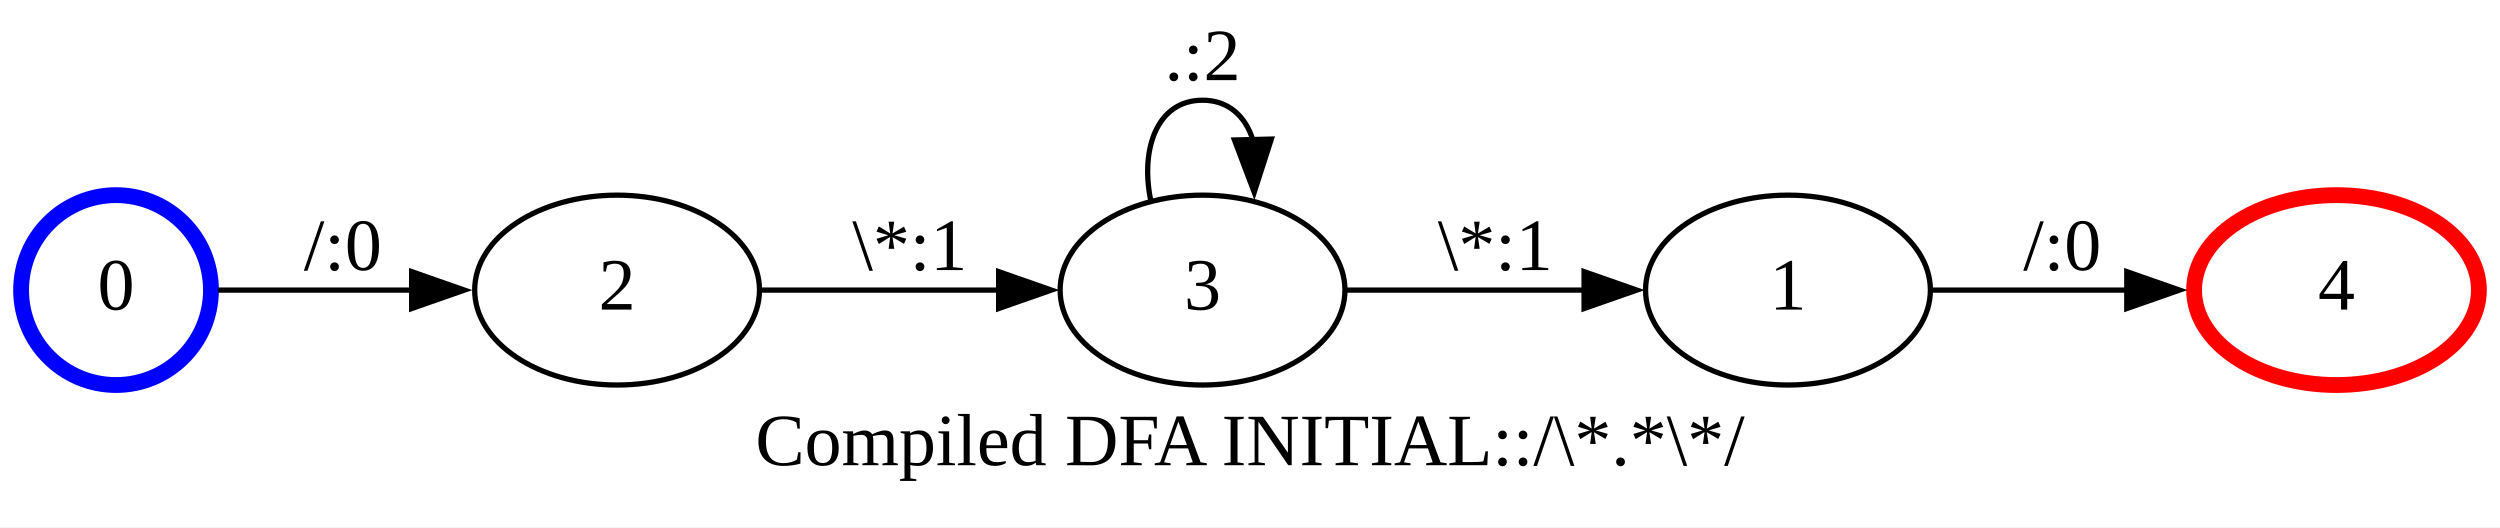
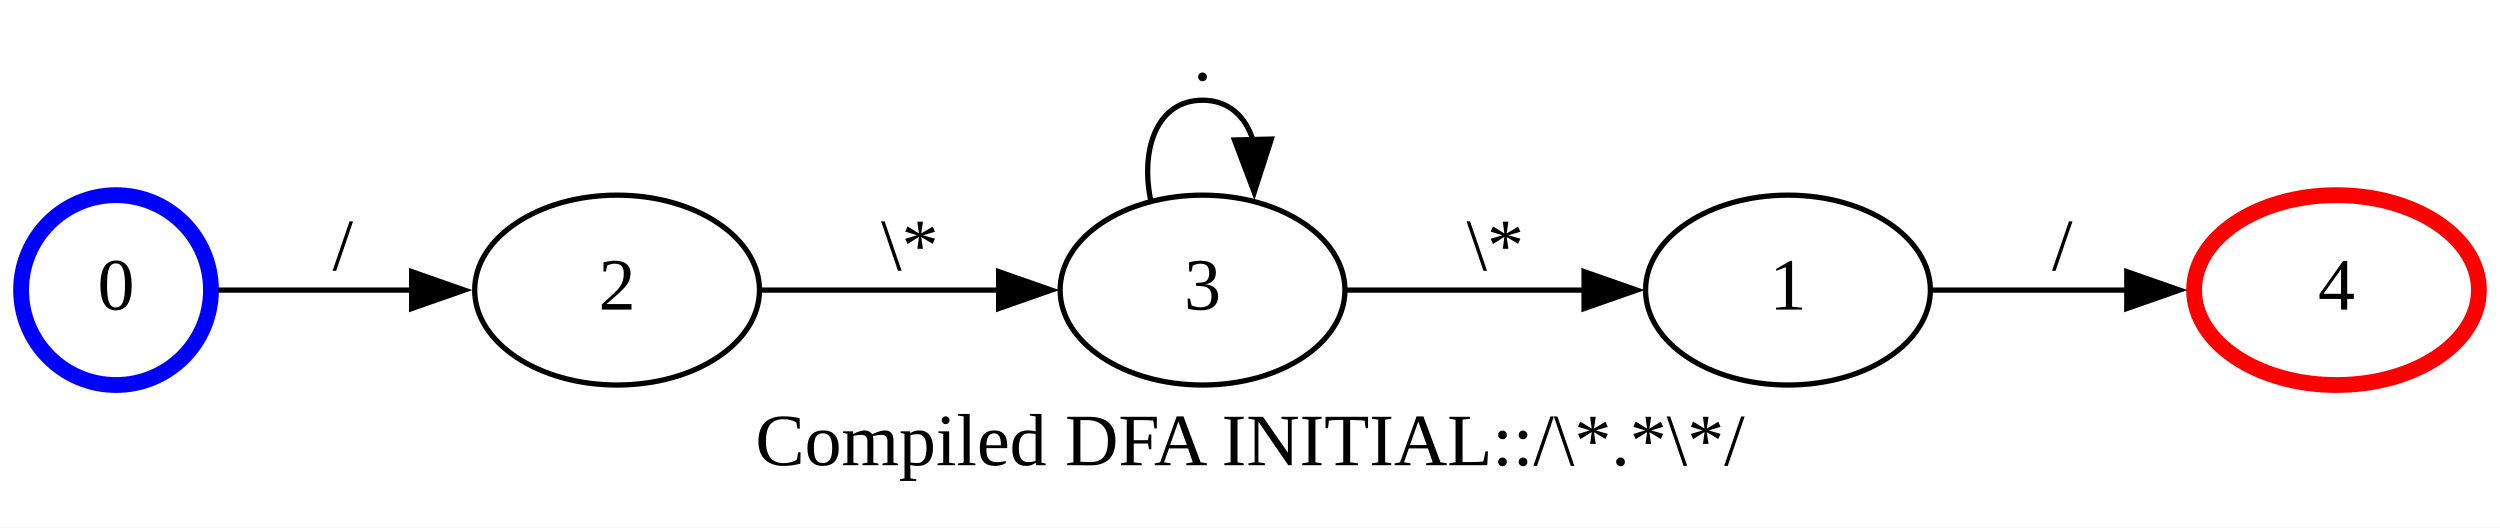
<svg xmlns="http://www.w3.org/2000/svg" width="474pt" height="100pt" viewBox="0.00 0.00 474.00 100.00">
  <g id="graph0" class="graph" transform="scale(1 1) rotate(0) translate(4 96)">
    <polygon fill="white" stroke="none" points="-4,4 -4,-96 470,-96 470,4 -4,4" />
    <text text-anchor="middle" x="233" y="-7.8" font-family="Times New Roman,serif" font-size="14.00">Compiled DFA INITIAL::/\*.*\*/</text>
    <g id="node1" class="node">
      <ellipse fill="none" stroke="blue" stroke-width="3" cx="18" cy="-41" rx="18" ry="18" />
      <text text-anchor="middle" x="18" y="-37.3" font-family="Times New Roman,serif" font-size="14.00">0</text>
    </g>
    <g id="node3" class="node">
      <ellipse fill="none" stroke="black" cx="113" cy="-41" rx="27" ry="18" />
      <text text-anchor="middle" x="113" y="-37.3" font-family="Times New Roman,serif" font-size="14.00">2</text>
    </g>
    <g id="edge1" class="edge">
      <path fill="none" stroke="black" d="M37.37,-41C47.91,-41 61.54,-41 74.25,-41" />
      <polygon fill="black" stroke="black" points="74.05,-44.5 84.05,-41 74.05,-37.5 74.05,-44.5" />
-       <text text-anchor="middle" x="61" y="-44.8" font-family="Times New Roman,serif" font-size="14.00">/:0</text>
+       <text text-anchor="middle" x="61" y="-44.8" font-family="Times New Roman,serif" font-size="14.00">/</text>
    </g>
    <g id="node2" class="node">
      <ellipse fill="none" stroke="black" cx="335" cy="-41" rx="27" ry="18" />
      <text text-anchor="middle" x="335" y="-37.3" font-family="Times New Roman,serif" font-size="14.00">1</text>
    </g>
    <g id="node5" class="node">
      <ellipse fill="none" stroke="red" stroke-width="3" cx="439" cy="-41" rx="27" ry="18" />
      <text text-anchor="middle" x="439" y="-37.3" font-family="Times New Roman,serif" font-size="14.00">4</text>
    </g>
    <g id="edge2" class="edge">
      <path fill="none" stroke="black" d="M362.27,-41C373.54,-41 386.94,-41 399.31,-41" />
      <polygon fill="black" stroke="black" points="399.24,-44.5 409.24,-41 399.24,-37.5 399.24,-44.5" />
-       <text text-anchor="middle" x="387" y="-44.8" font-family="Times New Roman,serif" font-size="14.00">/:0</text>
+       <text text-anchor="middle" x="387" y="-44.8" font-family="Times New Roman,serif" font-size="14.00">/</text>
    </g>
    <g id="node4" class="node">
      <ellipse fill="none" stroke="black" cx="224" cy="-41" rx="27" ry="18" />
      <text text-anchor="middle" x="224" y="-37.3" font-family="Times New Roman,serif" font-size="14.00">3</text>
    </g>
    <g id="edge3" class="edge">
      <path fill="none" stroke="black" d="M140.39,-41C153.91,-41 170.61,-41 185.45,-41" />
      <polygon fill="black" stroke="black" points="185.34,-44.5 195.34,-41 185.34,-37.5 185.34,-44.5" />
-       <text text-anchor="middle" x="168.5" y="-44.8" font-family="Times New Roman,serif" font-size="14.00">\*:1</text>
+       <text text-anchor="middle" x="168.5" y="-44.8" font-family="Times New Roman,serif" font-size="14.00">\*</text>
    </g>
    <g id="edge4" class="edge">
      <path fill="none" stroke="black" d="M251.39,-41C264.91,-41 281.61,-41 296.45,-41" />
      <polygon fill="black" stroke="black" points="296.34,-44.5 306.34,-41 296.34,-37.5 296.34,-44.5" />
-       <text text-anchor="middle" x="279.5" y="-44.8" font-family="Times New Roman,serif" font-size="14.00">\*:1</text>
+       <text text-anchor="middle" x="279.5" y="-44.8" font-family="Times New Roman,serif" font-size="14.00">\*</text>
    </g>
    <g id="edge5" class="edge">
      <path fill="none" stroke="black" d="M214.17,-58.04C212.16,-67.86 215.44,-77 224,-77 228.95,-77 232.14,-73.94 233.55,-69.47" />
      <polygon fill="black" stroke="black" points="237.05,-69.63 233.8,-59.55 230.05,-69.46 237.05,-69.63" />
-       <text text-anchor="middle" x="224" y="-80.8" font-family="Times New Roman,serif" font-size="14.00">.:2</text>
+       <text text-anchor="middle" x="224" y="-80.8" font-family="Times New Roman,serif" font-size="14.00">.</text>
    </g>
  </g>
</svg>
